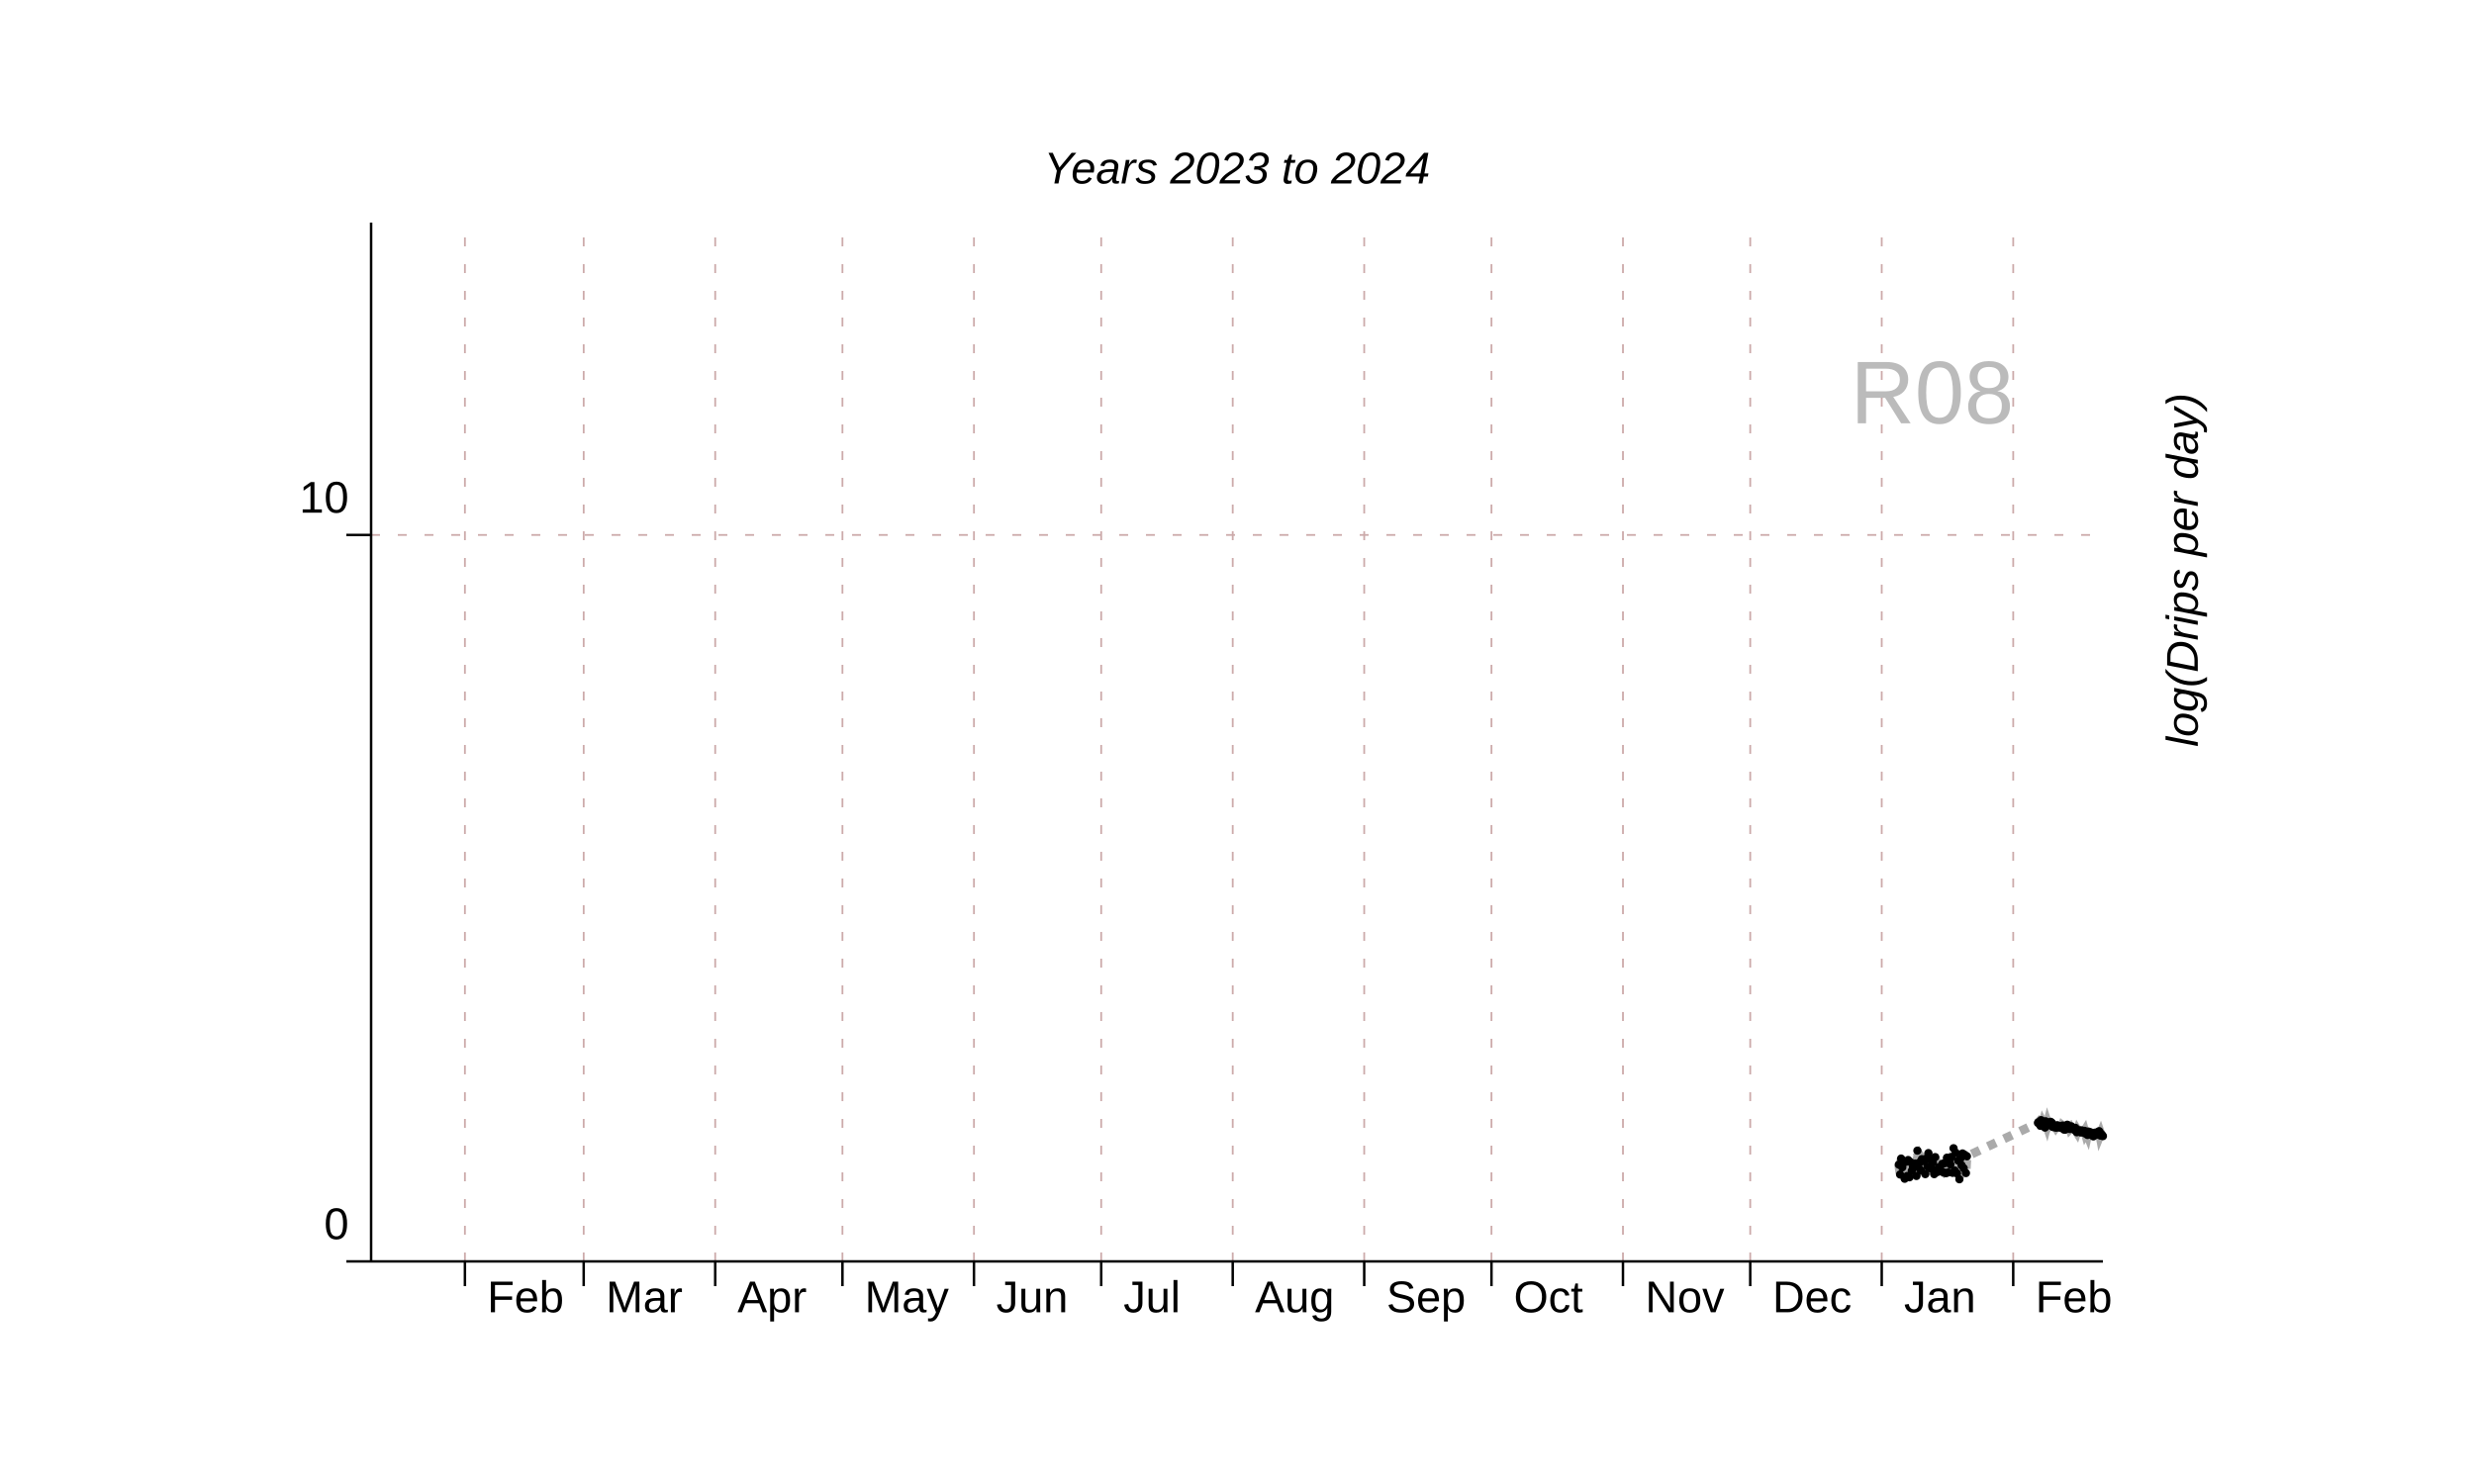
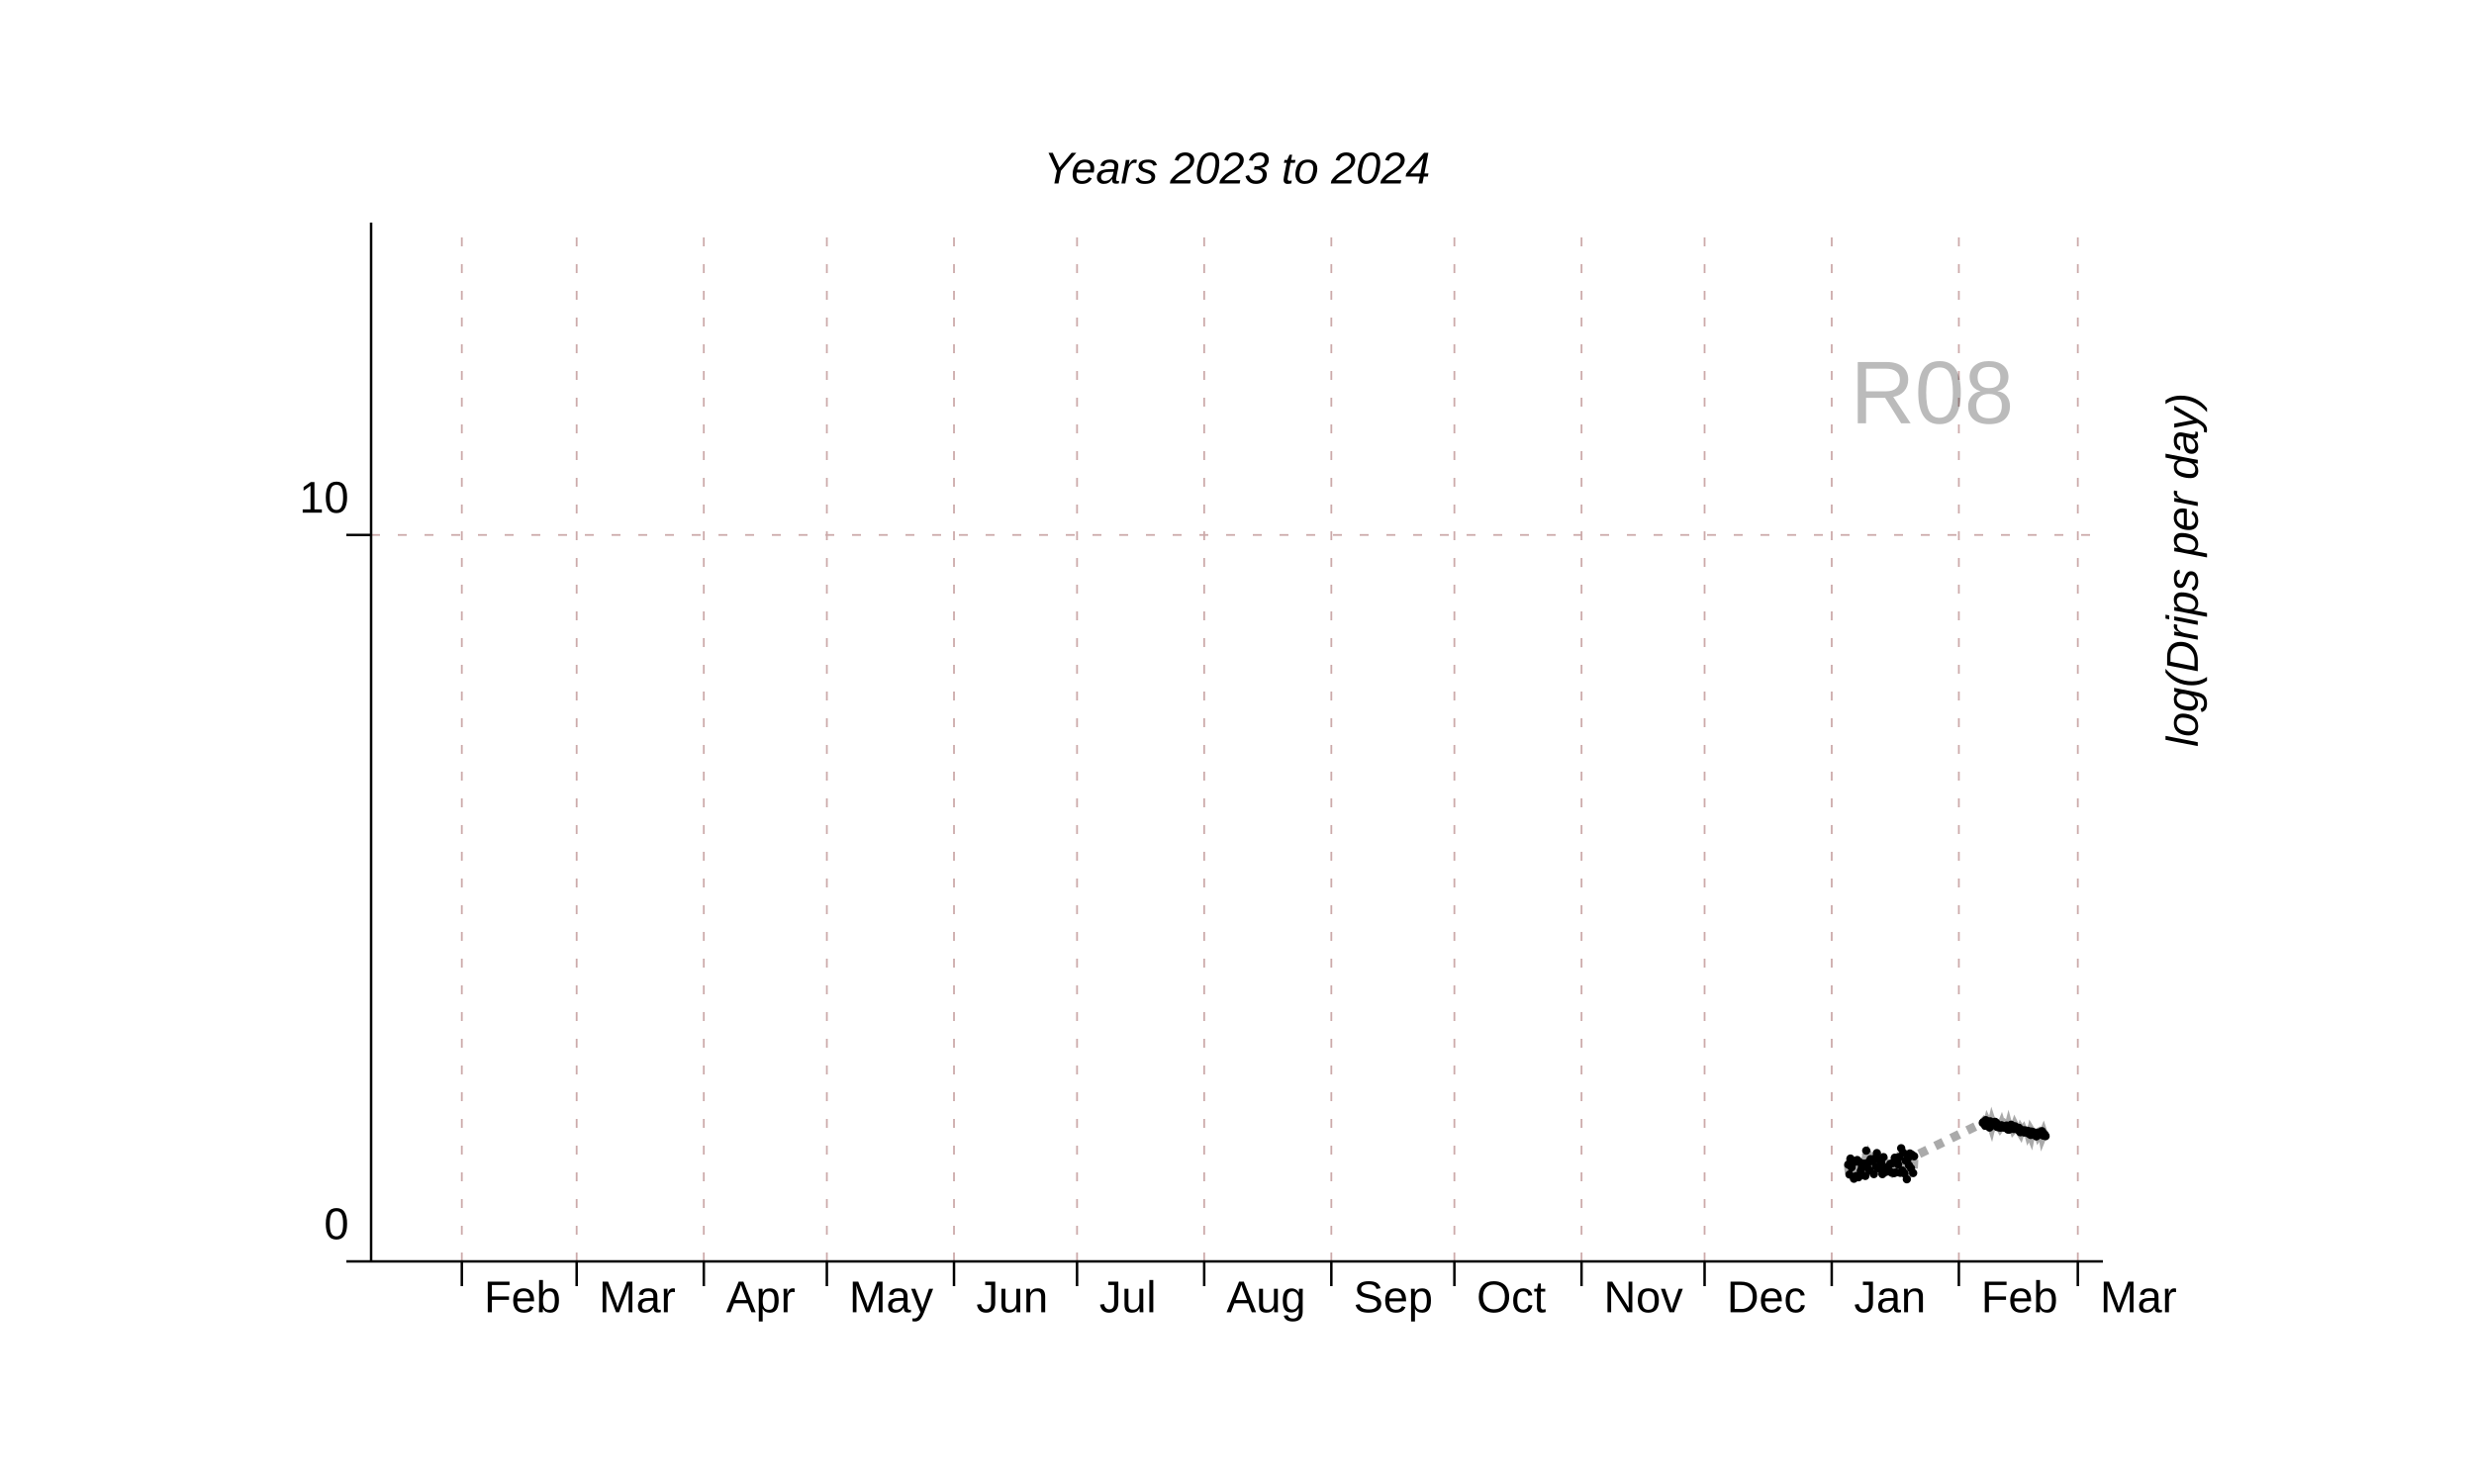
<svg xmlns="http://www.w3.org/2000/svg" version="1.1" viewBox="0 0 1000 600">
  <g>
    <g stroke-dasharray="3.6 7.2" stroke-width="0.72" stroke="#caa">
-       <line x1="813.75" x2="813.75" y1="510.00" y2="90.00" />
-       <line x1="760.60" x2="760.60" y1="510.00" y2="90.00" />
-       <line x1="707.45" x2="707.45" y1="510.00" y2="90.00" />
-       <line x1="656.01" x2="656.01" y1="510.00" y2="90.00" />
-       <line x1="602.86" x2="602.86" y1="510.00" y2="90.00" />
-       <line x1="551.42" x2="551.42" y1="510.00" y2="90.00" />
-       <line x1="498.27" x2="498.27" y1="510.00" y2="90.00" />
-       <line x1="445.11" x2="445.11" y1="510.00" y2="90.00" />
-       <line x1="393.68" x2="393.68" y1="510.00" y2="90.00" />
-       <line x1="340.52" x2="340.52" y1="510.00" y2="90.00" />
-       <line x1="289.09" x2="289.09" y1="510.00" y2="90.00" />
-       <line x1="235.93" x2="235.93" y1="510.00" y2="90.00" />
-       <line x1="187.92" x2="187.92" y1="510.00" y2="90.00" />
+       <line x1="839.86" x2="839.86" y1="510.00" y2="90.00" />
+       <line x1="791.78" x2="791.78" y1="510.00" y2="90.00" />
+       <line x1="740.39" x2="740.39" y1="510.00" y2="90.00" />
+       <line x1="689.00" x2="689.00" y1="510.00" y2="90.00" />
+       <line x1="639.26" x2="639.26" y1="510.00" y2="90.00" />
+       <line x1="587.87" x2="587.87" y1="510.00" y2="90.00" />
+       <line x1="538.13" x2="538.13" y1="510.00" y2="90.00" />
+       <line x1="486.74" x2="486.74" y1="510.00" y2="90.00" />
+       <line x1="435.35" x2="435.35" y1="510.00" y2="90.00" />
+       <line x1="385.61" x2="385.61" y1="510.00" y2="90.00" />
+       <line x1="334.22" x2="334.22" y1="510.00" y2="90.00" />
+       <line x1="284.48" x2="284.48" y1="510.00" y2="90.00" />
+       <line x1="233.09" x2="233.09" y1="510.00" y2="90.00" />
+       <line x1="186.67" x2="186.67" y1="510.00" y2="90.00" />
      <line x1="150.00" x2="850.00" y1="510.00" y2="510.00" />
      <line x1="150.00" x2="850.00" y1="216.29" y2="216.29" />
    </g>
    <g>
      <text dominant-baseline="hanging" dx="-36.0" dy="18.0" fill="#0004" font-family="Arial, sans-serif" font-size="36" stroke="none" text-anchor="end" x="850.00" y="128.18">R08</text>
    </g>
    <g>
      <text dominant-baseline="text-bottom" dy="-12.0" fill="black" font-family="Arial, sans-serif" font-size="18.0" font-style="italic" stroke="none" text-anchor="middle" x="500.00" y="90.00">Years 2023 to 2024</text>
    </g>
    <g>
      <text dominant-baseline="central" dx="12.0" dy="12.0" fill="black" font-family="Arial, sans-serif" font-size="18.0" font-style="italic" stroke="none" text-anchor="middle" text-orientation="sideways" writing-mode="vertical-lr" x="850.00" y="300.00">log(Drips per day)</text>
    </g>
-     <polyline fill="none" points="767.50,470.85 768.02,474.86 768.44,468.43 768.91,471.97 769.34,469.44 769.89,476.58 770.32,469.77 770.85,475.48 771.28,469.02 771.82,475.98 772.25,469.87 772.75,473.40 773.22,471.99 773.67,470.70 774.11,470.43 774.64,475.45 775.02,465.22 775.49,472.04 775.92,469.95 776.42,473.25 776.84,468.66 777.27,469.38 777.69,469.34 778.21,474.71 778.63,468.39 779.09,471.67 779.48,466.21 779.95,472.21 780.37,468.87 780.85,472.61 781.29,470.04 781.81,474.72 782.22,467.84 782.71,473.37 783.21,473.83 783.68,471.94 784.17,473.09 784.66,473.41 785.11,470.54 785.61,474.03 786.06,470.29 786.56,474.34 786.98,468.07 787.48,474.02 787.91,469.08 788.36,470.83 788.76,467.82 789.27,474.19 789.63,464.25 790.12,473.26 790.51,466.05 791.02,474.42 791.45,469.21 792.00,476.79 792.41,468.41 792.87,471.12 793.26,466.36 793.73,472.32 794.13,466.90 794.64,474.28 795.04,467.50 823.75,454.00 824.00,453.72 824.26,454.10 824.51,453.83 824.77,455.16 825.02,452.89 825.27,453.71 825.53,455.00 825.79,454.00 826.05,454.52 826.31,454.41 826.58,455.89 826.83,453.35 827.09,454.31 827.35,455.10 827.61,454.08 827.87,454.87 828.12,454.27 828.38,454.36 828.64,454.18 828.89,453.56 829.15,454.87 829.41,454.01 829.68,455.54 829.95,455.64 830.21,455.63 830.48,455.39 830.75,455.49 831.02,455.93 831.29,455.57 831.55,454.94 831.82,455.78 832.09,455.44 832.36,455.57 832.63,455.78 832.90,455.59 833.17,455.99 833.44,455.96 833.71,455.07 833.98,455.28 834.25,456.69 834.52,455.70 834.80,456.71 835.08,455.93 835.34,455.44 835.60,454.74 835.88,455.94 836.15,455.83 836.42,455.64 836.69,456.47 836.97,456.17 837.24,455.37 837.51,455.89 837.78,456.20 838.06,456.08 838.33,456.71 838.61,456.05 838.88,456.01 839.17,457.31 839.46,457.77 839.74,456.91 840.02,457.36 840.31,457.40 840.59,457.03 840.88,457.76 841.17,457.79 841.45,457.03 841.74,457.69 842.03,457.64 842.32,457.68 842.60,457.22 842.90,458.30 843.19,457.77 843.48,458.13 843.78,458.87 844.07,457.50 844.36,457.96 844.66,458.67 844.95,457.77 845.24,458.34 845.54,458.33 845.83,458.39 846.14,459.45 846.43,458.12 846.73,457.97 847.03,458.84 847.32,458.38 847.61,457.85 847.91,458.49 848.21,458.67 848.49,457.34 848.80,459.01 849.09,458.28 849.39,459.16 849.69,458.87 850.00,459.35" stroke-dasharray="3.6 3.6" stroke-width="3.6" stroke="#aaa" />
-     <g>
-       <circle cx="767.50" cy="470.85" r="1.667" />
-       <circle cx="768.02" cy="474.86" r="1.667" />
-       <circle cx="768.44" cy="468.43" r="1.667" />
-       <circle cx="768.91" cy="471.97" r="1.667" />
-       <circle cx="769.34" cy="469.44" r="1.667" />
-       <circle cx="769.89" cy="476.58" r="1.667" />
-       <circle cx="770.32" cy="469.77" r="1.667" />
-       <circle cx="770.85" cy="475.48" r="1.667" />
-       <circle cx="771.28" cy="469.02" r="1.667" />
-       <circle cx="771.82" cy="475.98" r="1.667" />
-       <circle cx="772.25" cy="469.87" r="1.667" />
-       <circle cx="772.75" cy="473.40" r="1.667" />
-       <circle cx="773.22" cy="471.99" r="1.667" />
-       <circle cx="773.67" cy="470.70" r="1.667" />
-       <circle cx="774.11" cy="470.43" r="1.667" />
-       <circle cx="774.64" cy="475.45" r="1.667" />
-       <circle cx="775.02" cy="465.22" r="1.667" />
-       <circle cx="775.49" cy="472.04" r="1.667" />
-       <circle cx="775.92" cy="469.95" r="1.667" />
-       <circle cx="776.42" cy="473.25" r="1.667" />
-       <circle cx="776.84" cy="468.66" r="1.667" />
-       <circle cx="777.27" cy="469.38" r="1.667" />
-       <circle cx="777.69" cy="469.34" r="1.667" />
-       <circle cx="778.21" cy="474.71" r="1.667" />
-       <circle cx="778.63" cy="468.39" r="1.667" />
-       <circle cx="779.09" cy="471.67" r="1.667" />
-       <circle cx="779.48" cy="466.21" r="1.667" />
-       <circle cx="779.95" cy="472.21" r="1.667" />
-       <circle cx="780.37" cy="468.87" r="1.667" />
-       <circle cx="780.85" cy="472.61" r="1.667" />
-       <circle cx="781.29" cy="470.04" r="1.667" />
-       <circle cx="781.81" cy="474.72" r="1.667" />
-       <circle cx="782.22" cy="467.84" r="1.667" />
-       <circle cx="782.71" cy="473.37" r="1.667" />
-       <circle cx="783.21" cy="473.83" r="1.667" />
-       <circle cx="783.68" cy="471.94" r="1.667" />
-       <circle cx="784.17" cy="473.09" r="1.667" />
-       <circle cx="784.66" cy="473.41" r="1.667" />
-       <circle cx="785.11" cy="470.54" r="1.667" />
-       <circle cx="785.61" cy="474.03" r="1.667" />
-       <circle cx="786.06" cy="470.29" r="1.667" />
-       <circle cx="786.56" cy="474.34" r="1.667" />
-       <circle cx="786.98" cy="468.07" r="1.667" />
-       <circle cx="787.48" cy="474.02" r="1.667" />
-       <circle cx="787.91" cy="469.08" r="1.667" />
-       <circle cx="788.36" cy="470.83" r="1.667" />
-       <circle cx="788.76" cy="467.82" r="1.667" />
-       <circle cx="789.27" cy="474.19" r="1.667" />
-       <circle cx="789.63" cy="464.25" r="1.667" />
-       <circle cx="790.12" cy="473.26" r="1.667" />
-       <circle cx="790.51" cy="466.05" r="1.667" />
-       <circle cx="791.02" cy="474.42" r="1.667" />
-       <circle cx="791.45" cy="469.21" r="1.667" />
-       <circle cx="792.00" cy="476.79" r="1.667" />
-       <circle cx="792.41" cy="468.41" r="1.667" />
-       <circle cx="792.87" cy="471.12" r="1.667" />
-       <circle cx="793.26" cy="466.36" r="1.667" />
-       <circle cx="793.73" cy="472.32" r="1.667" />
-       <circle cx="794.13" cy="466.90" r="1.667" />
-       <circle cx="794.64" cy="474.28" r="1.667" />
-       <circle cx="795.04" cy="467.50" r="1.667" />
-       <circle cx="823.75" cy="454.00" r="1.667" />
-       <circle cx="824.00" cy="453.72" r="1.667" />
-       <circle cx="824.26" cy="454.10" r="1.667" />
-       <circle cx="824.51" cy="453.83" r="1.667" />
-       <circle cx="824.77" cy="455.16" r="1.667" />
-       <circle cx="825.02" cy="452.89" r="1.667" />
-       <circle cx="825.27" cy="453.71" r="1.667" />
-       <circle cx="825.53" cy="455.00" r="1.667" />
-       <circle cx="825.79" cy="454.00" r="1.667" />
-       <circle cx="826.05" cy="454.52" r="1.667" />
-       <circle cx="826.31" cy="454.41" r="1.667" />
-       <circle cx="826.58" cy="455.89" r="1.667" />
-       <circle cx="826.83" cy="453.35" r="1.667" />
-       <circle cx="827.09" cy="454.31" r="1.667" />
-       <circle cx="827.35" cy="455.10" r="1.667" />
-       <circle cx="827.61" cy="454.08" r="1.667" />
-       <circle cx="827.87" cy="454.87" r="1.667" />
-       <circle cx="828.12" cy="454.27" r="1.667" />
-       <circle cx="828.38" cy="454.36" r="1.667" />
-       <circle cx="828.64" cy="454.18" r="1.667" />
-       <circle cx="828.89" cy="453.56" r="1.667" />
-       <circle cx="829.15" cy="454.87" r="1.667" />
-       <circle cx="829.41" cy="454.01" r="1.667" />
-       <circle cx="829.68" cy="455.54" r="1.667" />
-       <circle cx="829.95" cy="455.64" r="1.667" />
-       <circle cx="830.21" cy="455.63" r="1.667" />
-       <circle cx="830.48" cy="455.39" r="1.667" />
-       <circle cx="830.75" cy="455.49" r="1.667" />
-       <circle cx="831.02" cy="455.93" r="1.667" />
-       <circle cx="831.29" cy="455.57" r="1.667" />
-       <circle cx="831.55" cy="454.94" r="1.667" />
-       <circle cx="831.82" cy="455.78" r="1.667" />
-       <circle cx="832.09" cy="455.44" r="1.667" />
-       <circle cx="832.36" cy="455.57" r="1.667" />
-       <circle cx="832.63" cy="455.78" r="1.667" />
-       <circle cx="832.90" cy="455.59" r="1.667" />
-       <circle cx="833.17" cy="455.99" r="1.667" />
-       <circle cx="833.44" cy="455.96" r="1.667" />
-       <circle cx="833.71" cy="455.07" r="1.667" />
-       <circle cx="833.98" cy="455.28" r="1.667" />
-       <circle cx="834.25" cy="456.69" r="1.667" />
-       <circle cx="834.52" cy="455.70" r="1.667" />
-       <circle cx="834.80" cy="456.71" r="1.667" />
-       <circle cx="835.08" cy="455.93" r="1.667" />
-       <circle cx="835.34" cy="455.44" r="1.667" />
-       <circle cx="835.60" cy="454.74" r="1.667" />
-       <circle cx="835.88" cy="455.94" r="1.667" />
-       <circle cx="836.15" cy="455.83" r="1.667" />
-       <circle cx="836.42" cy="455.64" r="1.667" />
-       <circle cx="836.69" cy="456.47" r="1.667" />
-       <circle cx="836.97" cy="456.17" r="1.667" />
-       <circle cx="837.24" cy="455.37" r="1.667" />
-       <circle cx="837.51" cy="455.89" r="1.667" />
-       <circle cx="837.78" cy="456.20" r="1.667" />
-       <circle cx="838.06" cy="456.08" r="1.667" />
-       <circle cx="838.33" cy="456.71" r="1.667" />
-       <circle cx="838.61" cy="456.05" r="1.667" />
-       <circle cx="838.88" cy="456.01" r="1.667" />
-       <circle cx="839.17" cy="457.31" r="1.667" />
-       <circle cx="839.46" cy="457.77" r="1.667" />
-       <circle cx="839.74" cy="456.91" r="1.667" />
-       <circle cx="840.02" cy="457.36" r="1.667" />
-       <circle cx="840.31" cy="457.40" r="1.667" />
-       <circle cx="840.59" cy="457.03" r="1.667" />
-       <circle cx="840.88" cy="457.76" r="1.667" />
-       <circle cx="841.17" cy="457.79" r="1.667" />
-       <circle cx="841.45" cy="457.03" r="1.667" />
-       <circle cx="841.74" cy="457.69" r="1.667" />
-       <circle cx="842.03" cy="457.64" r="1.667" />
-       <circle cx="842.32" cy="457.68" r="1.667" />
-       <circle cx="842.60" cy="457.22" r="1.667" />
-       <circle cx="842.90" cy="458.30" r="1.667" />
-       <circle cx="843.19" cy="457.77" r="1.667" />
-       <circle cx="843.48" cy="458.13" r="1.667" />
-       <circle cx="843.78" cy="458.87" r="1.667" />
-       <circle cx="844.07" cy="457.50" r="1.667" />
-       <circle cx="844.36" cy="457.96" r="1.667" />
-       <circle cx="844.66" cy="458.67" r="1.667" />
-       <circle cx="844.95" cy="457.77" r="1.667" />
-       <circle cx="845.24" cy="458.34" r="1.667" />
-       <circle cx="845.54" cy="458.33" r="1.667" />
-       <circle cx="845.83" cy="458.39" r="1.667" />
-       <circle cx="846.14" cy="459.45" r="1.667" />
-       <circle cx="846.43" cy="458.12" r="1.667" />
-       <circle cx="846.73" cy="457.97" r="1.667" />
-       <circle cx="847.03" cy="458.84" r="1.667" />
-       <circle cx="847.32" cy="458.38" r="1.667" />
-       <circle cx="847.61" cy="457.85" r="1.667" />
-       <circle cx="847.91" cy="458.49" r="1.667" />
-       <circle cx="848.21" cy="458.67" r="1.667" />
-       <circle cx="848.49" cy="457.34" r="1.667" />
-       <circle cx="848.80" cy="459.01" r="1.667" />
-       <circle cx="849.09" cy="458.28" r="1.667" />
-       <circle cx="849.39" cy="459.16" r="1.667" />
-       <circle cx="849.69" cy="458.87" r="1.667" />
-       <circle cx="850.00" cy="459.35" r="1.667" />
+     <polyline fill="none" points="747.06,470.85 747.56,474.86 747.97,468.43 748.42,471.97 748.84,469.44 749.37,476.58 749.79,469.77 750.30,475.48 750.71,469.02 751.23,475.98 751.66,469.87 752.13,473.40 752.59,471.99 753.02,470.70 753.45,470.43 753.97,475.45 754.33,465.22 754.78,472.04 755.21,469.95 755.68,473.25 756.09,468.66 756.50,469.38 756.92,469.34 757.42,474.71 757.82,468.39 758.27,471.67 758.64,466.21 759.10,472.21 759.51,468.87 759.97,472.61 760.40,470.04 760.89,474.72 761.29,467.84 761.77,473.37 762.25,473.83 762.70,471.94 763.17,473.09 763.65,473.41 764.08,470.54 764.57,474.03 765.00,470.29 765.49,474.34 765.89,468.07 766.38,474.02 766.79,469.08 767.23,470.83 767.62,467.82 768.11,474.19 768.46,464.25 768.93,473.26 769.30,466.05 769.80,474.42 770.21,469.21 770.75,476.79 771.15,468.41 771.59,471.12 771.97,466.36 772.43,472.32 772.81,466.90 773.30,474.28 773.69,467.50 801.44,454.00 801.69,453.72 801.94,454.10 802.18,453.83 802.44,455.16 802.67,452.89 802.92,453.71 803.17,455.00 803.42,454.00 803.67,454.52 803.92,454.41 804.18,455.89 804.42,453.35 804.67,454.31 804.93,455.10 805.17,454.08 805.43,454.87 805.68,454.27 805.93,454.36 806.17,454.18 806.42,453.56 806.67,454.87 806.92,454.01 807.18,455.54 807.44,455.64 807.70,455.63 807.96,455.39 808.22,455.49 808.48,455.93 808.74,455.57 808.99,454.94 809.25,455.78 809.51,455.44 809.77,455.57 810.03,455.78 810.29,455.59 810.56,455.99 810.82,455.96 811.08,455.07 811.33,455.28 811.60,456.69 811.86,455.70 812.13,456.71 812.40,455.93 812.66,455.44 812.91,454.74 813.17,455.94 813.43,455.83 813.70,455.64 813.96,456.47 814.23,456.17 814.49,455.37 814.75,455.89 815.01,456.20 815.28,456.08 815.55,456.71 815.81,456.05 816.08,456.01 816.35,457.31 816.63,457.77 816.90,456.91 817.18,457.36 817.46,457.40 817.73,457.03 818.01,457.76 818.29,457.79 818.56,457.03 818.84,457.69 819.12,457.64 819.40,457.68 819.68,457.22 819.96,458.30 820.24,457.77 820.52,458.13 820.82,458.87 821.09,457.50 821.37,457.96 821.66,458.67 821.94,457.77 822.23,458.34 822.51,458.33 822.80,458.39 823.10,459.45 823.38,458.12 823.66,457.97 823.95,458.84 824.24,458.38 824.52,457.85 824.81,458.49 825.10,458.67 825.37,457.34 825.66,459.01 825.95,458.28 826.24,459.16 826.53,458.87 826.83,459.35" stroke-dasharray="3.6 3.6" stroke-width="3.6" stroke="#aaa" />
+     <g>
+       <circle cx="747.06" cy="470.85" r="1.667" />
+       <circle cx="747.56" cy="474.86" r="1.667" />
+       <circle cx="747.97" cy="468.43" r="1.667" />
+       <circle cx="748.42" cy="471.97" r="1.667" />
+       <circle cx="748.84" cy="469.44" r="1.667" />
+       <circle cx="749.37" cy="476.58" r="1.667" />
+       <circle cx="749.79" cy="469.77" r="1.667" />
+       <circle cx="750.30" cy="475.48" r="1.667" />
+       <circle cx="750.71" cy="469.02" r="1.667" />
+       <circle cx="751.23" cy="475.98" r="1.667" />
+       <circle cx="751.66" cy="469.87" r="1.667" />
+       <circle cx="752.13" cy="473.40" r="1.667" />
+       <circle cx="752.59" cy="471.99" r="1.667" />
+       <circle cx="753.02" cy="470.70" r="1.667" />
+       <circle cx="753.45" cy="470.43" r="1.667" />
+       <circle cx="753.97" cy="475.45" r="1.667" />
+       <circle cx="754.33" cy="465.22" r="1.667" />
+       <circle cx="754.78" cy="472.04" r="1.667" />
+       <circle cx="755.21" cy="469.95" r="1.667" />
+       <circle cx="755.68" cy="473.25" r="1.667" />
+       <circle cx="756.09" cy="468.66" r="1.667" />
+       <circle cx="756.50" cy="469.38" r="1.667" />
+       <circle cx="756.92" cy="469.34" r="1.667" />
+       <circle cx="757.42" cy="474.71" r="1.667" />
+       <circle cx="757.82" cy="468.39" r="1.667" />
+       <circle cx="758.27" cy="471.67" r="1.667" />
+       <circle cx="758.64" cy="466.21" r="1.667" />
+       <circle cx="759.10" cy="472.21" r="1.667" />
+       <circle cx="759.51" cy="468.87" r="1.667" />
+       <circle cx="759.97" cy="472.61" r="1.667" />
+       <circle cx="760.40" cy="470.04" r="1.667" />
+       <circle cx="760.89" cy="474.72" r="1.667" />
+       <circle cx="761.29" cy="467.84" r="1.667" />
+       <circle cx="761.77" cy="473.37" r="1.667" />
+       <circle cx="762.25" cy="473.83" r="1.667" />
+       <circle cx="762.70" cy="471.94" r="1.667" />
+       <circle cx="763.17" cy="473.09" r="1.667" />
+       <circle cx="763.65" cy="473.41" r="1.667" />
+       <circle cx="764.08" cy="470.54" r="1.667" />
+       <circle cx="764.57" cy="474.03" r="1.667" />
+       <circle cx="765.00" cy="470.29" r="1.667" />
+       <circle cx="765.49" cy="474.34" r="1.667" />
+       <circle cx="765.89" cy="468.07" r="1.667" />
+       <circle cx="766.38" cy="474.02" r="1.667" />
+       <circle cx="766.79" cy="469.08" r="1.667" />
+       <circle cx="767.23" cy="470.83" r="1.667" />
+       <circle cx="767.62" cy="467.82" r="1.667" />
+       <circle cx="768.11" cy="474.19" r="1.667" />
+       <circle cx="768.46" cy="464.25" r="1.667" />
+       <circle cx="768.93" cy="473.26" r="1.667" />
+       <circle cx="769.30" cy="466.05" r="1.667" />
+       <circle cx="769.80" cy="474.42" r="1.667" />
+       <circle cx="770.21" cy="469.21" r="1.667" />
+       <circle cx="770.75" cy="476.79" r="1.667" />
+       <circle cx="771.15" cy="468.41" r="1.667" />
+       <circle cx="771.59" cy="471.12" r="1.667" />
+       <circle cx="771.97" cy="466.36" r="1.667" />
+       <circle cx="772.43" cy="472.32" r="1.667" />
+       <circle cx="772.81" cy="466.90" r="1.667" />
+       <circle cx="773.30" cy="474.28" r="1.667" />
+       <circle cx="773.69" cy="467.50" r="1.667" />
+       <circle cx="801.44" cy="454.00" r="1.667" />
+       <circle cx="801.69" cy="453.72" r="1.667" />
+       <circle cx="801.94" cy="454.10" r="1.667" />
+       <circle cx="802.18" cy="453.83" r="1.667" />
+       <circle cx="802.44" cy="455.16" r="1.667" />
+       <circle cx="802.67" cy="452.89" r="1.667" />
+       <circle cx="802.92" cy="453.71" r="1.667" />
+       <circle cx="803.17" cy="455.00" r="1.667" />
+       <circle cx="803.42" cy="454.00" r="1.667" />
+       <circle cx="803.67" cy="454.52" r="1.667" />
+       <circle cx="803.92" cy="454.41" r="1.667" />
+       <circle cx="804.18" cy="455.89" r="1.667" />
+       <circle cx="804.42" cy="453.35" r="1.667" />
+       <circle cx="804.67" cy="454.31" r="1.667" />
+       <circle cx="804.93" cy="455.10" r="1.667" />
+       <circle cx="805.17" cy="454.08" r="1.667" />
+       <circle cx="805.43" cy="454.87" r="1.667" />
+       <circle cx="805.68" cy="454.27" r="1.667" />
+       <circle cx="805.93" cy="454.36" r="1.667" />
+       <circle cx="806.17" cy="454.18" r="1.667" />
+       <circle cx="806.42" cy="453.56" r="1.667" />
+       <circle cx="806.67" cy="454.87" r="1.667" />
+       <circle cx="806.92" cy="454.01" r="1.667" />
+       <circle cx="807.18" cy="455.54" r="1.667" />
+       <circle cx="807.44" cy="455.64" r="1.667" />
+       <circle cx="807.70" cy="455.63" r="1.667" />
+       <circle cx="807.96" cy="455.39" r="1.667" />
+       <circle cx="808.22" cy="455.49" r="1.667" />
+       <circle cx="808.48" cy="455.93" r="1.667" />
+       <circle cx="808.74" cy="455.57" r="1.667" />
+       <circle cx="808.99" cy="454.94" r="1.667" />
+       <circle cx="809.25" cy="455.78" r="1.667" />
+       <circle cx="809.51" cy="455.44" r="1.667" />
+       <circle cx="809.77" cy="455.57" r="1.667" />
+       <circle cx="810.03" cy="455.78" r="1.667" />
+       <circle cx="810.29" cy="455.59" r="1.667" />
+       <circle cx="810.56" cy="455.99" r="1.667" />
+       <circle cx="810.82" cy="455.96" r="1.667" />
+       <circle cx="811.08" cy="455.07" r="1.667" />
+       <circle cx="811.33" cy="455.28" r="1.667" />
+       <circle cx="811.60" cy="456.69" r="1.667" />
+       <circle cx="811.86" cy="455.70" r="1.667" />
+       <circle cx="812.13" cy="456.71" r="1.667" />
+       <circle cx="812.40" cy="455.93" r="1.667" />
+       <circle cx="812.66" cy="455.44" r="1.667" />
+       <circle cx="812.91" cy="454.74" r="1.667" />
+       <circle cx="813.17" cy="455.94" r="1.667" />
+       <circle cx="813.43" cy="455.83" r="1.667" />
+       <circle cx="813.70" cy="455.64" r="1.667" />
+       <circle cx="813.96" cy="456.47" r="1.667" />
+       <circle cx="814.23" cy="456.17" r="1.667" />
+       <circle cx="814.49" cy="455.37" r="1.667" />
+       <circle cx="814.75" cy="455.89" r="1.667" />
+       <circle cx="815.01" cy="456.20" r="1.667" />
+       <circle cx="815.28" cy="456.08" r="1.667" />
+       <circle cx="815.55" cy="456.71" r="1.667" />
+       <circle cx="815.81" cy="456.05" r="1.667" />
+       <circle cx="816.08" cy="456.01" r="1.667" />
+       <circle cx="816.35" cy="457.31" r="1.667" />
+       <circle cx="816.63" cy="457.77" r="1.667" />
+       <circle cx="816.90" cy="456.91" r="1.667" />
+       <circle cx="817.18" cy="457.36" r="1.667" />
+       <circle cx="817.46" cy="457.40" r="1.667" />
+       <circle cx="817.73" cy="457.03" r="1.667" />
+       <circle cx="818.01" cy="457.76" r="1.667" />
+       <circle cx="818.29" cy="457.79" r="1.667" />
+       <circle cx="818.56" cy="457.03" r="1.667" />
+       <circle cx="818.84" cy="457.69" r="1.667" />
+       <circle cx="819.12" cy="457.64" r="1.667" />
+       <circle cx="819.40" cy="457.68" r="1.667" />
+       <circle cx="819.68" cy="457.22" r="1.667" />
+       <circle cx="819.96" cy="458.30" r="1.667" />
+       <circle cx="820.24" cy="457.77" r="1.667" />
+       <circle cx="820.52" cy="458.13" r="1.667" />
+       <circle cx="820.82" cy="458.87" r="1.667" />
+       <circle cx="821.09" cy="457.50" r="1.667" />
+       <circle cx="821.37" cy="457.96" r="1.667" />
+       <circle cx="821.66" cy="458.67" r="1.667" />
+       <circle cx="821.94" cy="457.77" r="1.667" />
+       <circle cx="822.23" cy="458.34" r="1.667" />
+       <circle cx="822.51" cy="458.33" r="1.667" />
+       <circle cx="822.80" cy="458.39" r="1.667" />
+       <circle cx="823.10" cy="459.45" r="1.667" />
+       <circle cx="823.38" cy="458.12" r="1.667" />
+       <circle cx="823.66" cy="457.97" r="1.667" />
+       <circle cx="823.95" cy="458.84" r="1.667" />
+       <circle cx="824.24" cy="458.38" r="1.667" />
+       <circle cx="824.52" cy="457.85" r="1.667" />
+       <circle cx="824.81" cy="458.49" r="1.667" />
+       <circle cx="825.10" cy="458.67" r="1.667" />
+       <circle cx="825.37" cy="457.34" r="1.667" />
+       <circle cx="825.66" cy="459.01" r="1.667" />
+       <circle cx="825.95" cy="458.28" r="1.667" />
+       <circle cx="826.24" cy="459.16" r="1.667" />
+       <circle cx="826.53" cy="458.87" r="1.667" />
+       <circle cx="826.83" cy="459.35" r="1.667" />
    </g>
    <g stroke="black">
-       <line x1="813.75" x2="813.75" y1="510.00" y2="520.00" />
-       <line x1="760.60" x2="760.60" y1="510.00" y2="520.00" />
-       <line x1="707.45" x2="707.45" y1="510.00" y2="520.00" />
-       <line x1="656.01" x2="656.01" y1="510.00" y2="520.00" />
-       <line x1="602.86" x2="602.86" y1="510.00" y2="520.00" />
-       <line x1="551.42" x2="551.42" y1="510.00" y2="520.00" />
-       <line x1="498.27" x2="498.27" y1="510.00" y2="520.00" />
-       <line x1="445.11" x2="445.11" y1="510.00" y2="520.00" />
-       <line x1="393.68" x2="393.68" y1="510.00" y2="520.00" />
-       <line x1="340.52" x2="340.52" y1="510.00" y2="520.00" />
-       <line x1="289.09" x2="289.09" y1="510.00" y2="520.00" />
-       <line x1="235.93" x2="235.93" y1="510.00" y2="520.00" />
-       <line x1="187.92" x2="187.92" y1="510.00" y2="520.00" />
+       <line x1="839.86" x2="839.86" y1="510.00" y2="520.00" />
+       <line x1="791.78" x2="791.78" y1="510.00" y2="520.00" />
+       <line x1="740.39" x2="740.39" y1="510.00" y2="520.00" />
+       <line x1="689.00" x2="689.00" y1="510.00" y2="520.00" />
+       <line x1="639.26" x2="639.26" y1="510.00" y2="520.00" />
+       <line x1="587.87" x2="587.87" y1="510.00" y2="520.00" />
+       <line x1="538.13" x2="538.13" y1="510.00" y2="520.00" />
+       <line x1="486.74" x2="486.74" y1="510.00" y2="520.00" />
+       <line x1="435.35" x2="435.35" y1="510.00" y2="520.00" />
+       <line x1="385.61" x2="385.61" y1="510.00" y2="520.00" />
+       <line x1="334.22" x2="334.22" y1="510.00" y2="520.00" />
+       <line x1="284.48" x2="284.48" y1="510.00" y2="520.00" />
+       <line x1="233.09" x2="233.09" y1="510.00" y2="520.00" />
+       <line x1="186.67" x2="186.67" y1="510.00" y2="520.00" />
      <g fill="black" font-family="Arial, sans-serif" font-size="18.0" stroke="none" text-anchor="start" transform="translate(9.0 0.0)">
-         <text x="813.75" y="530.57">Feb</text>
-         <text x="760.60" y="530.57">Jan</text>
-         <text x="707.45" y="530.57">Dec</text>
-         <text x="656.01" y="530.57">Nov</text>
-         <text x="602.86" y="530.57">Oct</text>
-         <text x="551.42" y="530.57">Sep</text>
-         <text x="498.27" y="530.57">Aug</text>
-         <text x="445.11" y="530.57">Jul</text>
-         <text x="393.68" y="530.57">Jun</text>
-         <text x="340.52" y="530.57">May</text>
-         <text x="289.09" y="530.57">Apr</text>
-         <text x="235.93" y="530.57">Mar</text>
-         <text x="187.92" y="530.57">Feb</text>
+         <text x="839.86" y="530.57">Mar</text>
+         <text x="791.78" y="530.57">Feb</text>
+         <text x="740.39" y="530.57">Jan</text>
+         <text x="689.00" y="530.57">Dec</text>
+         <text x="639.26" y="530.57">Nov</text>
+         <text x="587.87" y="530.57">Oct</text>
+         <text x="538.13" y="530.57">Sep</text>
+         <text x="486.74" y="530.57">Aug</text>
+         <text x="435.35" y="530.57">Jul</text>
+         <text x="385.61" y="530.57">Jun</text>
+         <text x="334.22" y="530.57">May</text>
+         <text x="284.48" y="530.57">Apr</text>
+         <text x="233.09" y="530.57">Mar</text>
+         <text x="186.67" y="530.57">Feb</text>
      </g>
      <line x1="150.00" x2="850.00" y1="510.00" y2="510.00" />
    </g>
    <g stroke="black">
      <line x1="150.00" x2="140.00" y1="510.00" y2="510.00" />
      <line x1="150.00" x2="140.00" y1="216.29" y2="216.29" />
      <g fill="black" font-family="Arial, sans-serif" font-size="18.0" stroke="none" text-anchor="end">
        <text x="141.00" y="501.00">0</text>
        <text x="141.00" y="207.29">10</text>
      </g>
      <line x1="150.00" x2="150.00" y1="510.00" y2="90.00" />
    </g>
  </g>
</svg>
